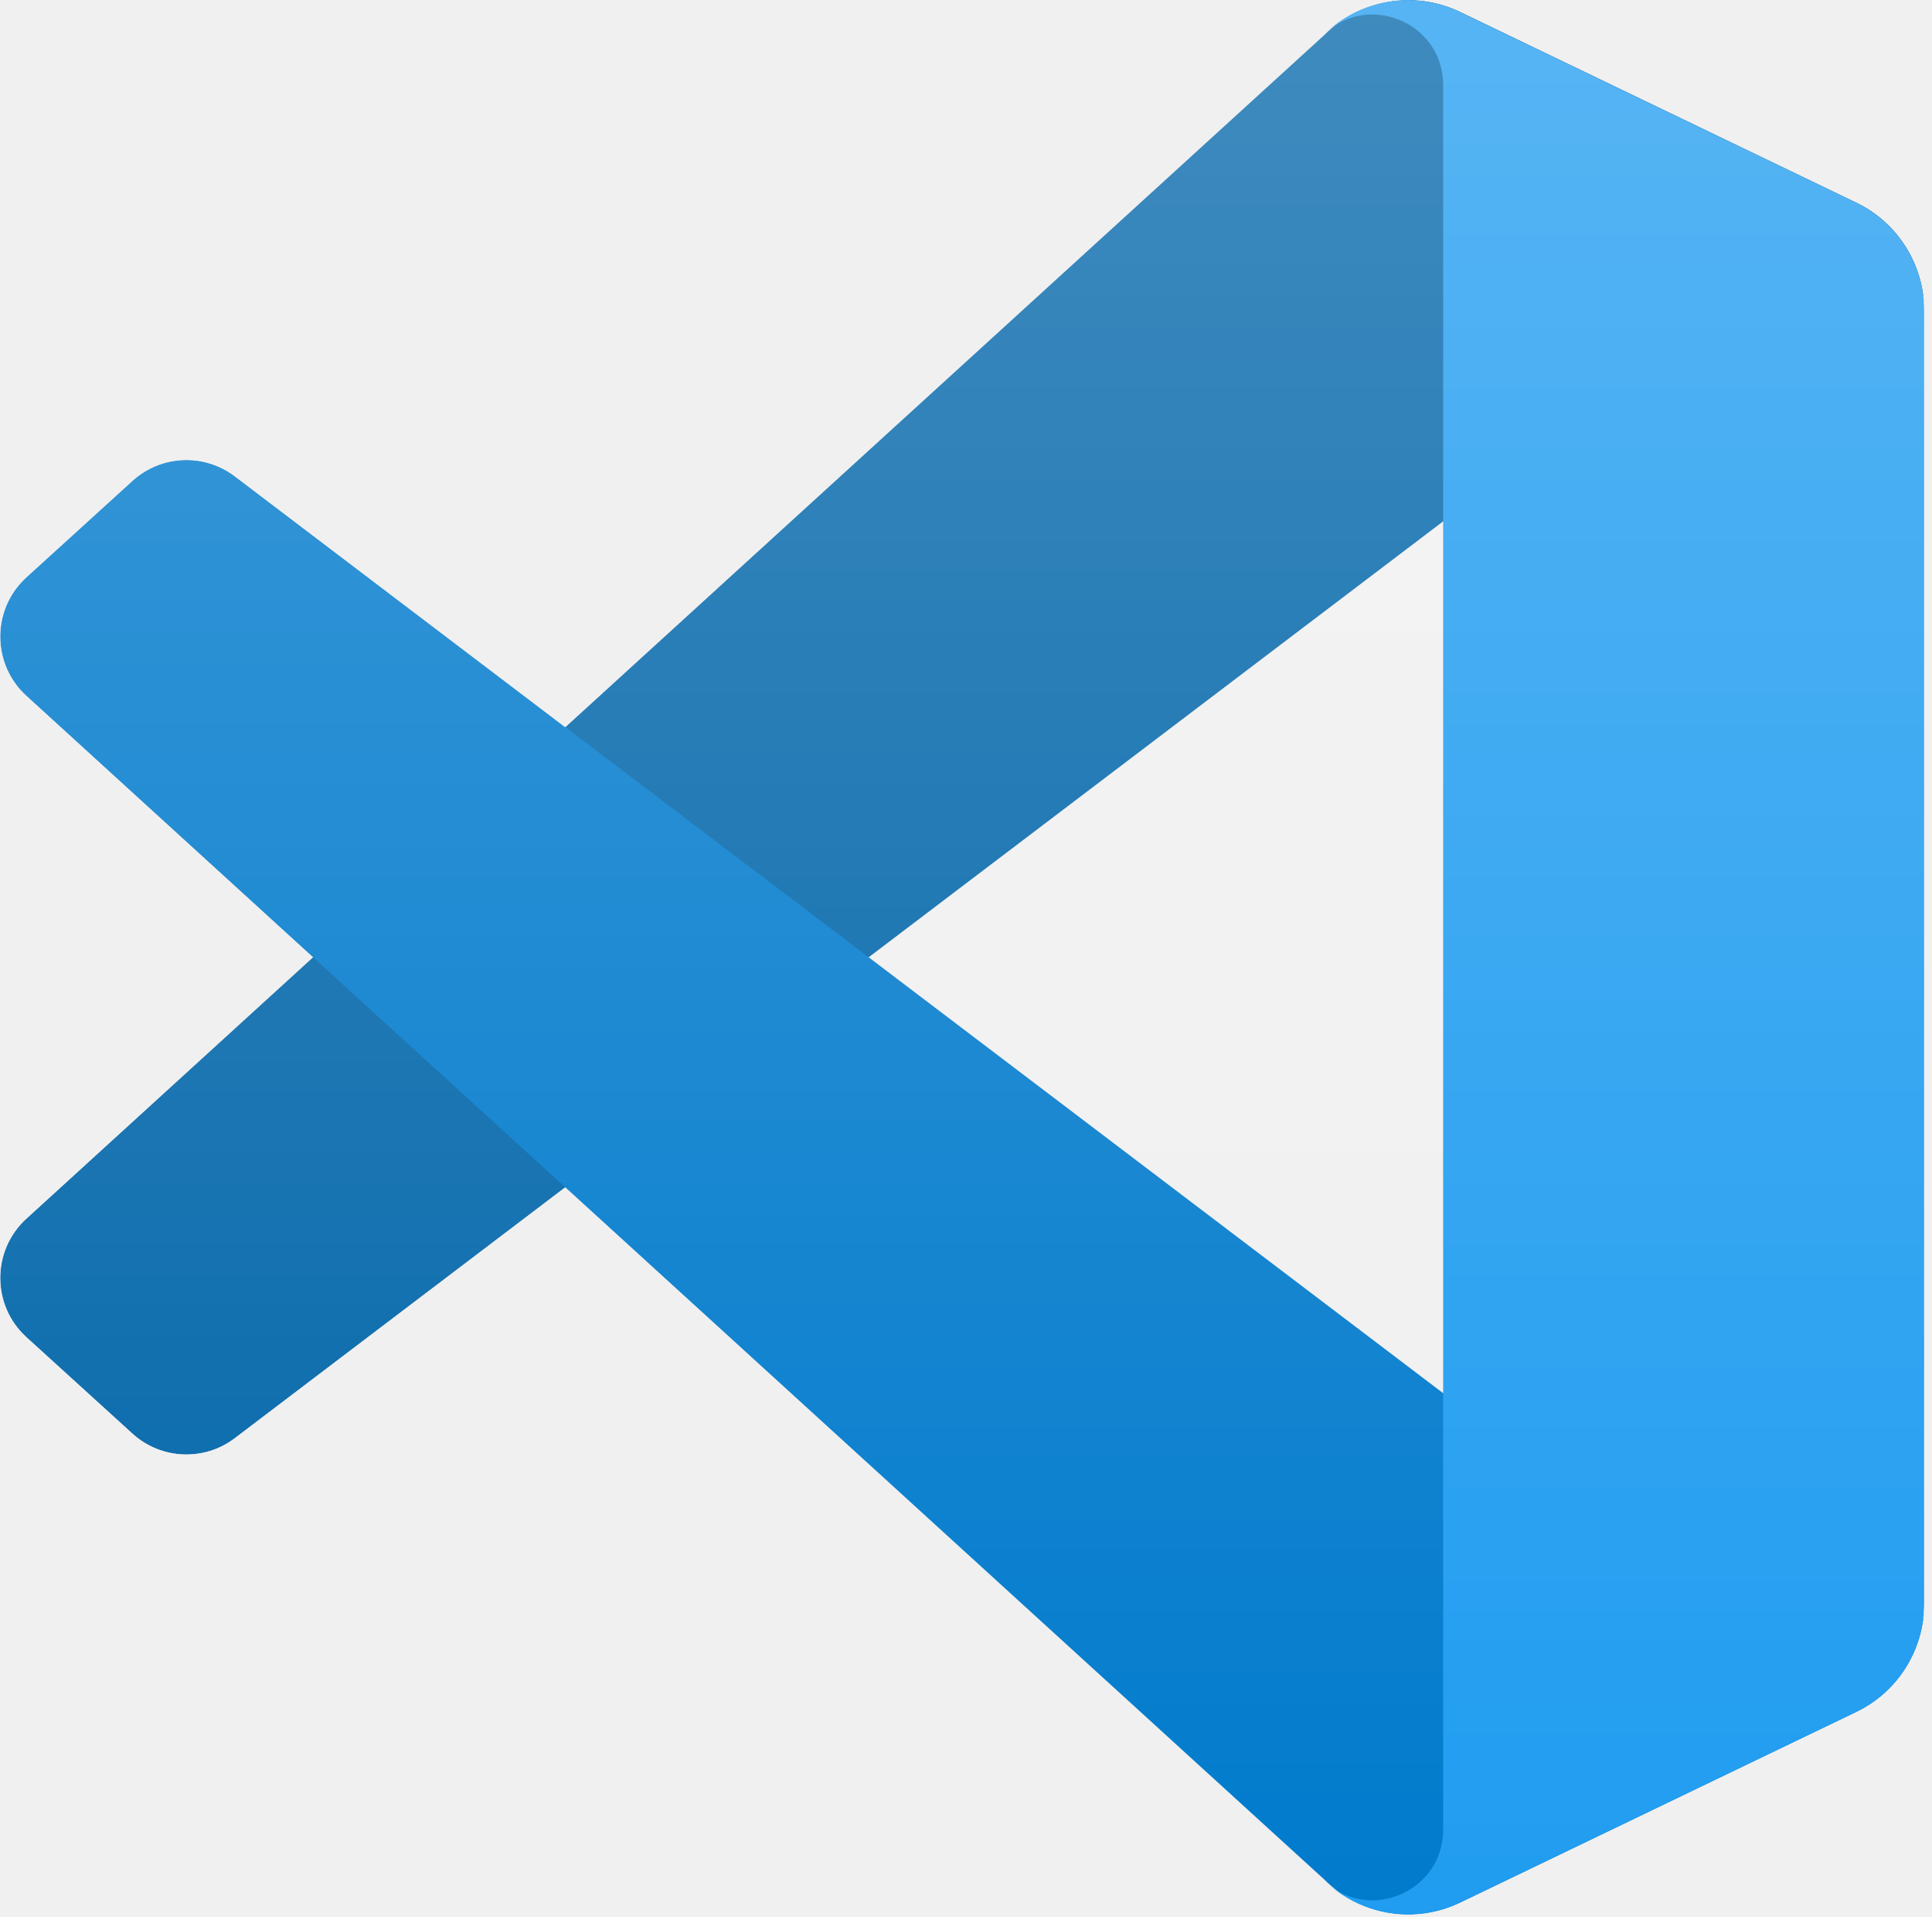
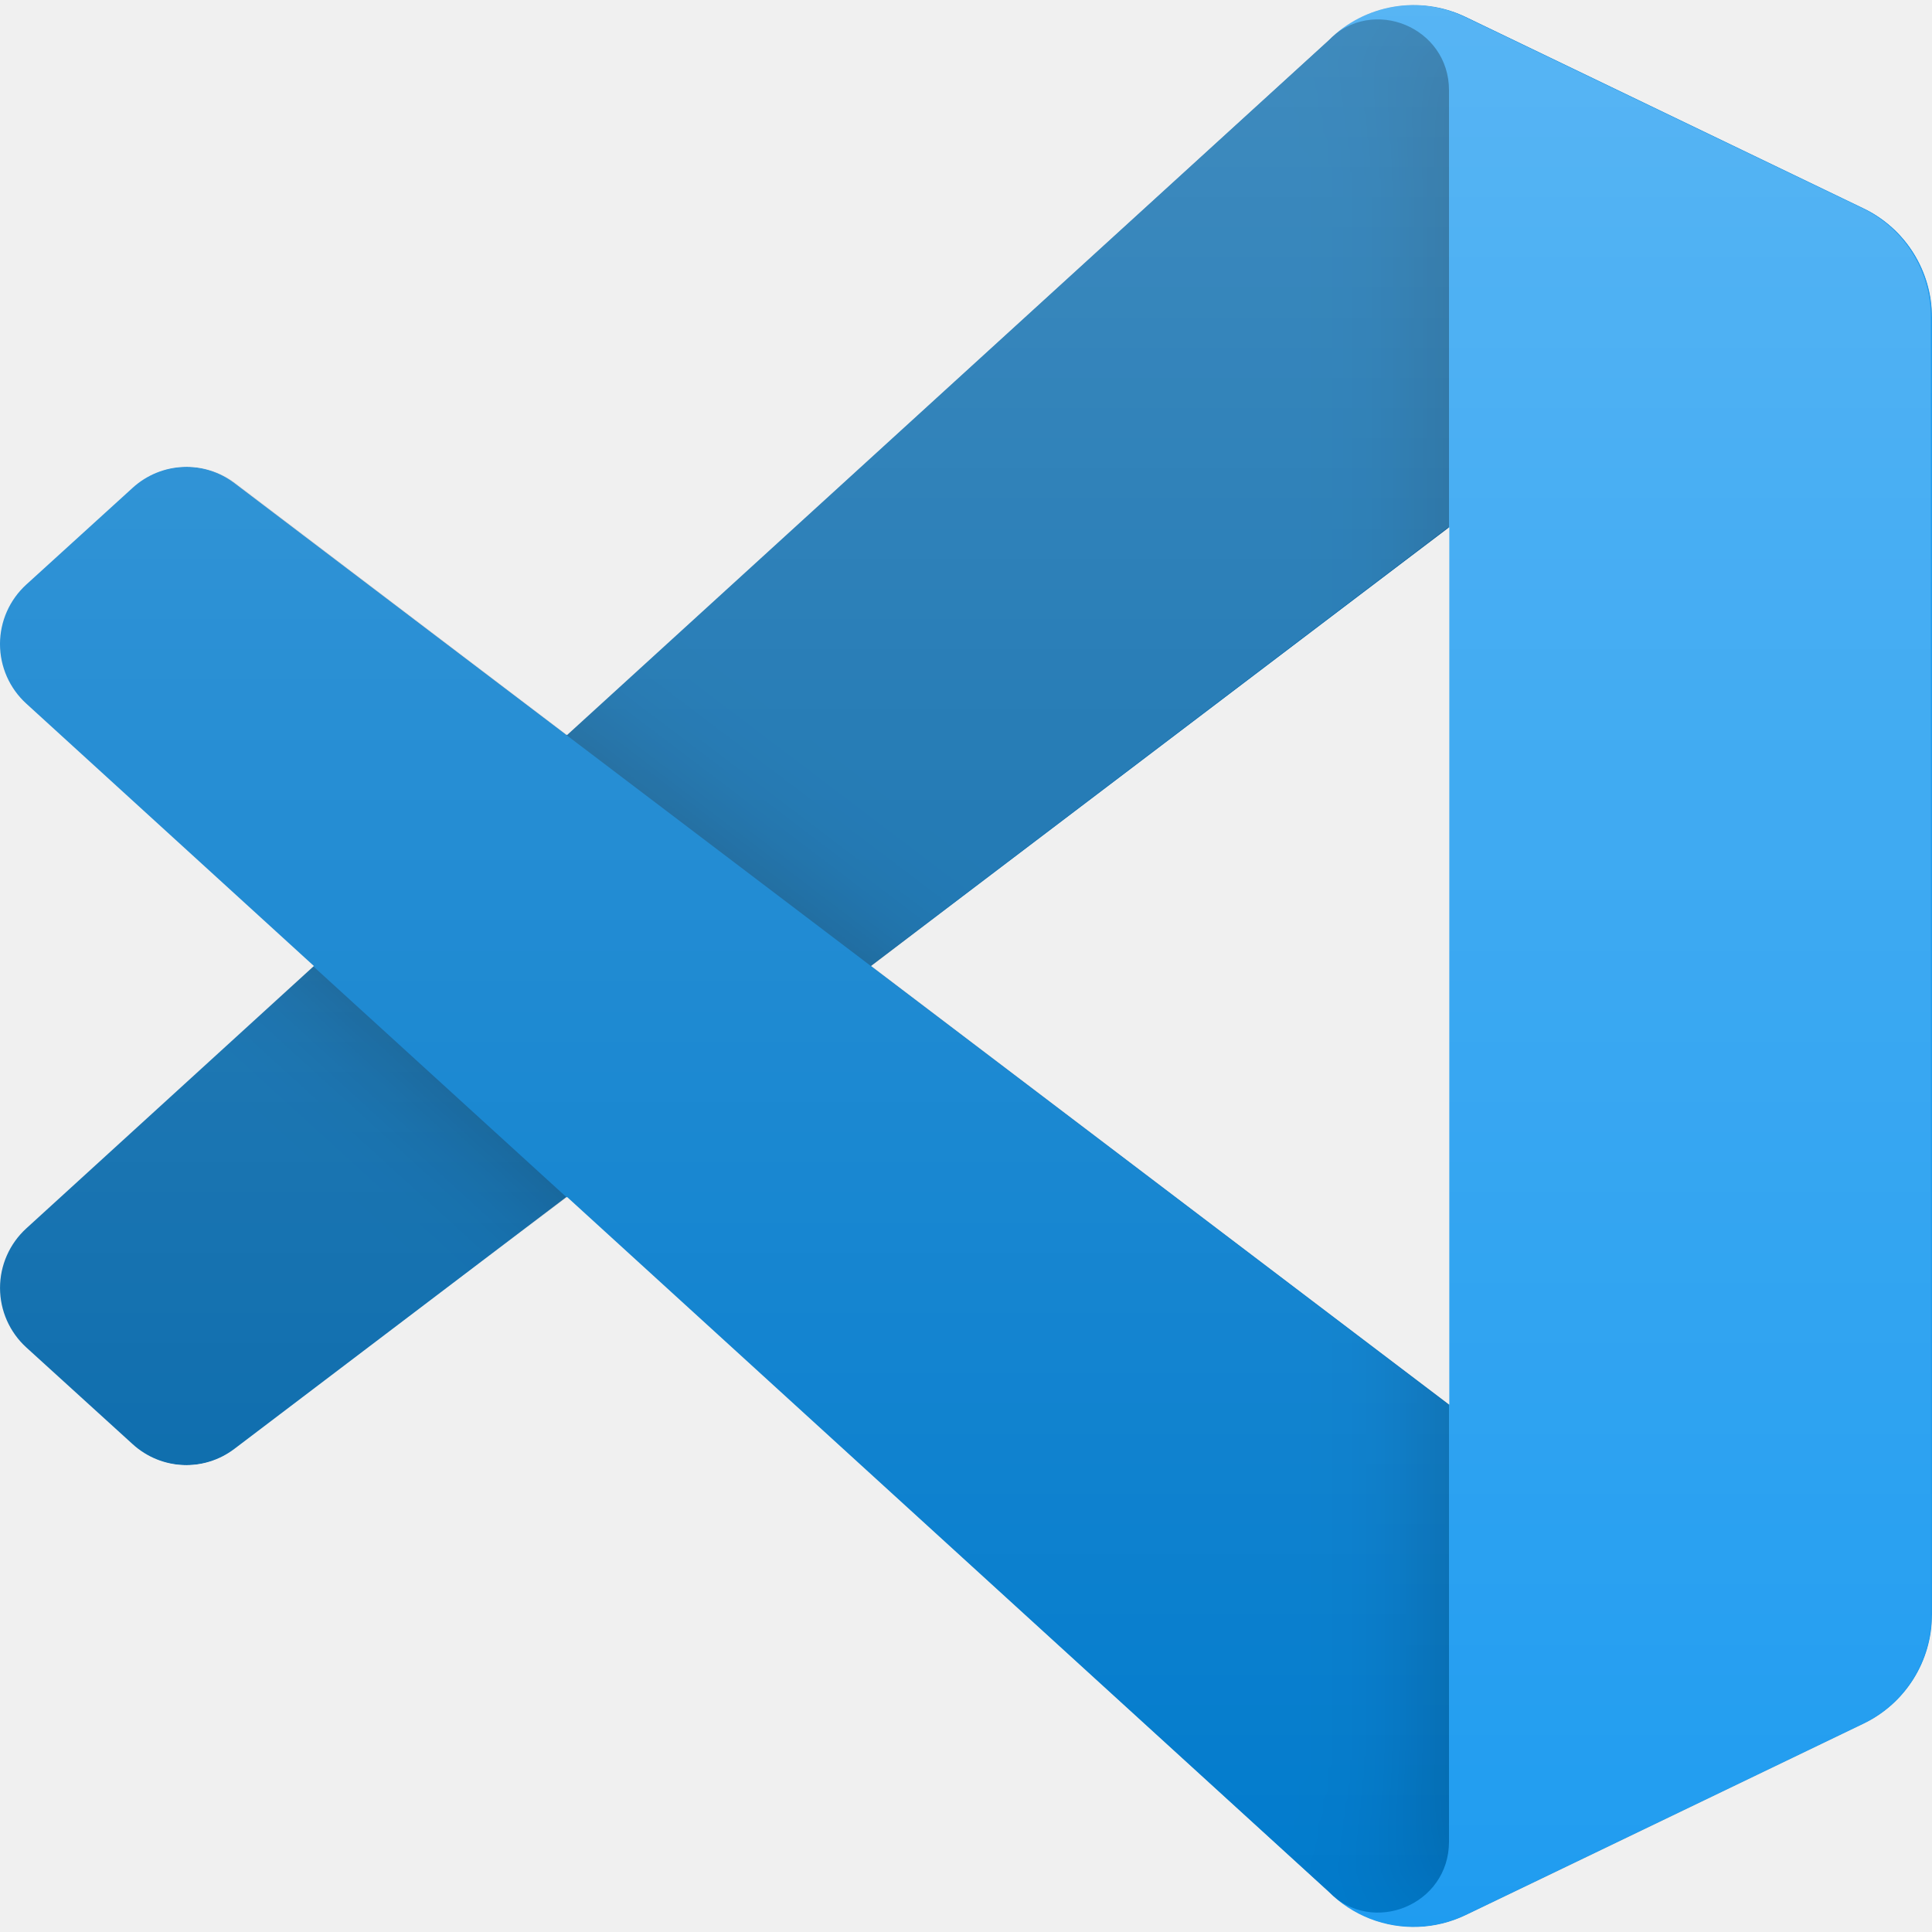
- <svg xmlns="http://www.w3.org/2000/svg" width="32.26" height="32" viewBox="0 0 256 254">
+ <svg xmlns="http://www.w3.org/2000/svg" width="1em" height="1em" viewBox="0 0 128 128">
+   <mask id="deviconVscode0" width="128" height="128" x="0" y="0" maskUnits="userSpaceOnUse" style="mask-type:alpha">
+     <path fill="#fff" fill-rule="evenodd" d="M90.767 127.126a7.97 7.97 0 0 0 6.35-.244l26.353-12.681a8 8 0 0 0 4.53-7.209V21.009a8 8 0 0 0-4.53-7.21L97.117 1.12a7.97 7.97 0 0 0-9.093 1.548l-50.45 46.026L15.6 32.013a5.33 5.33 0 0 0-6.807.302l-7.048 6.411a5.335 5.335 0 0 0-.006 7.888L20.796 64L1.74 81.387a5.336 5.336 0 0 0 .006 7.887l7.048 6.411a5.33 5.33 0 0 0 6.807.303l21.974-16.68l50.45 46.025a8 8 0 0 0 2.743 1.793Zm5.252-92.183L57.74 64l38.28 29.058V34.943Z" clip-rule="evenodd" />
+   </mask>
+   <g mask="url(#deviconVscode0)">
+     <path fill="#0065A9" d="M123.471 13.82L97.097 1.12A7.97 7.97 0 0 0 88 2.668L1.662 81.387a5.333 5.333 0 0 0 .006 7.887l7.052 6.411a5.33 5.33 0 0 0 6.811.303l103.971-78.875c3.488-2.646 8.498-.158 8.498 4.22v-.306a8 8 0 0 0-4.529-7.208Z" />
+     <g filter="url(#deviconVscode1)">
+       <path fill="#007ACC" d="m123.471 114.181l-26.374 12.698A7.97 7.97 0 0 1 88 125.333L1.662 46.613a5.333 5.333 0 0 1 .006-7.887l7.052-6.411a5.33 5.33 0 0 1 6.811-.303l103.971 78.874c3.488 2.647 8.498.159 8.498-4.219v.306a8 8 0 0 1-4.529 7.208" />
+     </g>
+     <g filter="url(#deviconVscode2)">
+       <path fill="#1F9CF0" d="M97.098 126.882A7.98 7.98 0 0 1 88 125.333c2.952 2.952 8 .861 8-3.314V5.98c0-4.175-5.048-6.266-8-3.313a7.98 7.98 0 0 1 9.098-1.549L123.467 13.8A8 8 0 0 1 128 21.01v85.982a8 8 0 0 1-4.533 7.21z" />
+     </g>
+     <path fill="url(#deviconVscode3)" fill-rule="evenodd" d="M90.69 127.126a7.97 7.97 0 0 0 6.349-.244l26.353-12.681a8 8 0 0 0 4.53-7.21V21.009a8 8 0 0 0-4.53-7.21L97.039 1.12a7.97 7.97 0 0 0-9.093 1.548l-50.45 46.026l-21.974-16.68a5.33 5.33 0 0 0-6.807.302l-7.048 6.411a5.336 5.336 0 0 0-.006 7.888L20.718 64L1.662 81.386a5.335 5.335 0 0 0 .006 7.888l7.048 6.411a5.33 5.33 0 0 0 6.807.303l21.975-16.681l50.45 46.026a8 8 0 0 0 2.742 1.793m5.252-92.184L57.662 64l38.28 29.057z" clip-rule="evenodd" opacity=".25" />
+   </g>
  <defs>
-     <linearGradient id="logosVisualStudioCode0" x1="50%" x2="50%" y1="0%" y2="100%">
-       <stop offset="0%" stop-color="#FFF" />
-       <stop offset="100%" stop-color="#FFF" stop-opacity="0" />
+     <filter id="deviconVscode1" width="144.744" height="113.408" x="-8.411" y="22.594" color-interpolation-filters="sRGB" filterUnits="userSpaceOnUse">
+       <feFlood flood-opacity="0" result="BackgroundImageFix" />
+       <feColorMatrix in="SourceAlpha" result="hardAlpha" values="0 0 0 0 0 0 0 0 0 0 0 0 0 0 0 0 0 0 127 0" />
+       <feOffset />
+       <feGaussianBlur stdDeviation="4.167" />
+       <feColorMatrix values="0 0 0 0 0 0 0 0 0 0 0 0 0 0 0 0 0 0 0.25 0" />
+       <feBlend in2="BackgroundImageFix" mode="overlay" result="effect1_dropShadow_1_36" />
+       <feBlend in="SourceGraphic" in2="effect1_dropShadow_1_36" result="shape" />
+     </filter>
+     <filter id="deviconVscode2" width="56.667" height="144.007" x="79.667" y="-8.004" color-interpolation-filters="sRGB" filterUnits="userSpaceOnUse">
+       <feFlood flood-opacity="0" result="BackgroundImageFix" />
+       <feColorMatrix in="SourceAlpha" result="hardAlpha" values="0 0 0 0 0 0 0 0 0 0 0 0 0 0 0 0 0 0 127 0" />
+       <feOffset />
+       <feGaussianBlur stdDeviation="4.167" />
+       <feColorMatrix values="0 0 0 0 0 0 0 0 0 0 0 0 0 0 0 0 0 0 0.25 0" />
+       <feBlend in2="BackgroundImageFix" mode="overlay" result="effect1_dropShadow_1_36" />
+       <feBlend in="SourceGraphic" in2="effect1_dropShadow_1_36" result="shape" />
+     </filter>
+     <linearGradient id="deviconVscode3" x1="63.922" x2="63.922" y1=".33" y2="127.67" gradientUnits="userSpaceOnUse">
+       <stop stop-color="#fff" />
+       <stop offset="1" stop-color="#fff" stop-opacity="0" />
    </linearGradient>
-     <path id="logosVisualStudioCode1" d="M180.828 252.605a15.872 15.872 0 0 0 12.65-.486l52.501-25.262a15.94 15.94 0 0 0 9.025-14.364V41.197a15.939 15.939 0 0 0-9.025-14.363l-52.5-25.263a15.877 15.877 0 0 0-18.115 3.084L74.857 96.35l-43.78-33.232a10.614 10.614 0 0 0-13.56.603L3.476 76.494c-4.63 4.211-4.635 11.495-.012 15.713l37.967 34.638l-37.967 34.637c-4.623 4.219-4.618 11.502.012 15.714l14.041 12.772a10.614 10.614 0 0 0 13.56.604l43.78-33.233l100.507 91.695a15.853 15.853 0 0 0 5.464 3.571m10.464-183.649l-76.262 57.889l76.262 57.888z" />
  </defs>
-   <mask id="logosVisualStudioCode2" fill="#fff">
-     <use href="#logosVisualStudioCode1" />
-   </mask>
-   <path fill="#0065A9" d="M246.135 26.873L193.593 1.575a15.885 15.885 0 0 0-18.123 3.08L3.466 161.482c-4.626 4.219-4.62 11.502.012 15.714l14.05 12.772a10.625 10.625 0 0 0 13.569.604L238.229 33.436c6.949-5.271 16.93-.315 16.93 8.407v-.61a15.938 15.938 0 0 0-9.024-14.36" mask="url(#logosVisualStudioCode2)" />
-   <path fill="#007ACC" d="m246.135 226.816l-52.542 25.298a15.887 15.887 0 0 1-18.123-3.08L3.466 92.207c-4.626-4.218-4.62-11.502.012-15.713l14.05-12.773a10.625 10.625 0 0 1 13.569-.603l207.132 157.135c6.949 5.271 16.93.315 16.93-8.408v.611a15.939 15.939 0 0 1-9.024 14.36" mask="url(#logosVisualStudioCode2)" />
-   <path fill="#1F9CF0" d="M193.428 252.134a15.892 15.892 0 0 1-18.125-3.083c5.881 5.88 15.938 1.715 15.938-6.603V11.273c0-8.318-10.057-12.483-15.938-6.602a15.892 15.892 0 0 1 18.125-3.084l52.533 25.263a15.937 15.937 0 0 1 9.03 14.363V212.51c0 6.125-3.51 11.709-9.03 14.363z" mask="url(#logosVisualStudioCode2)" />
-   <path fill="url(#logosVisualStudioCode0)" fill-opacity=".25" d="M180.828 252.605a15.874 15.874 0 0 0 12.65-.486l52.5-25.263a15.938 15.938 0 0 0 9.026-14.363V41.197a15.939 15.939 0 0 0-9.025-14.363L193.477 1.57a15.877 15.877 0 0 0-18.114 3.084L74.857 96.35l-43.78-33.232a10.614 10.614 0 0 0-13.56.603L3.476 76.494c-4.63 4.211-4.635 11.495-.012 15.713l37.967 34.638l-37.967 34.637c-4.623 4.219-4.618 11.502.012 15.714l14.041 12.772a10.614 10.614 0 0 0 13.56.604l43.78-33.233l100.506 91.695a15.857 15.857 0 0 0 5.465 3.571m10.464-183.65l-76.262 57.89l76.262 57.888z" mask="url(#logosVisualStudioCode2)" />
</svg>
